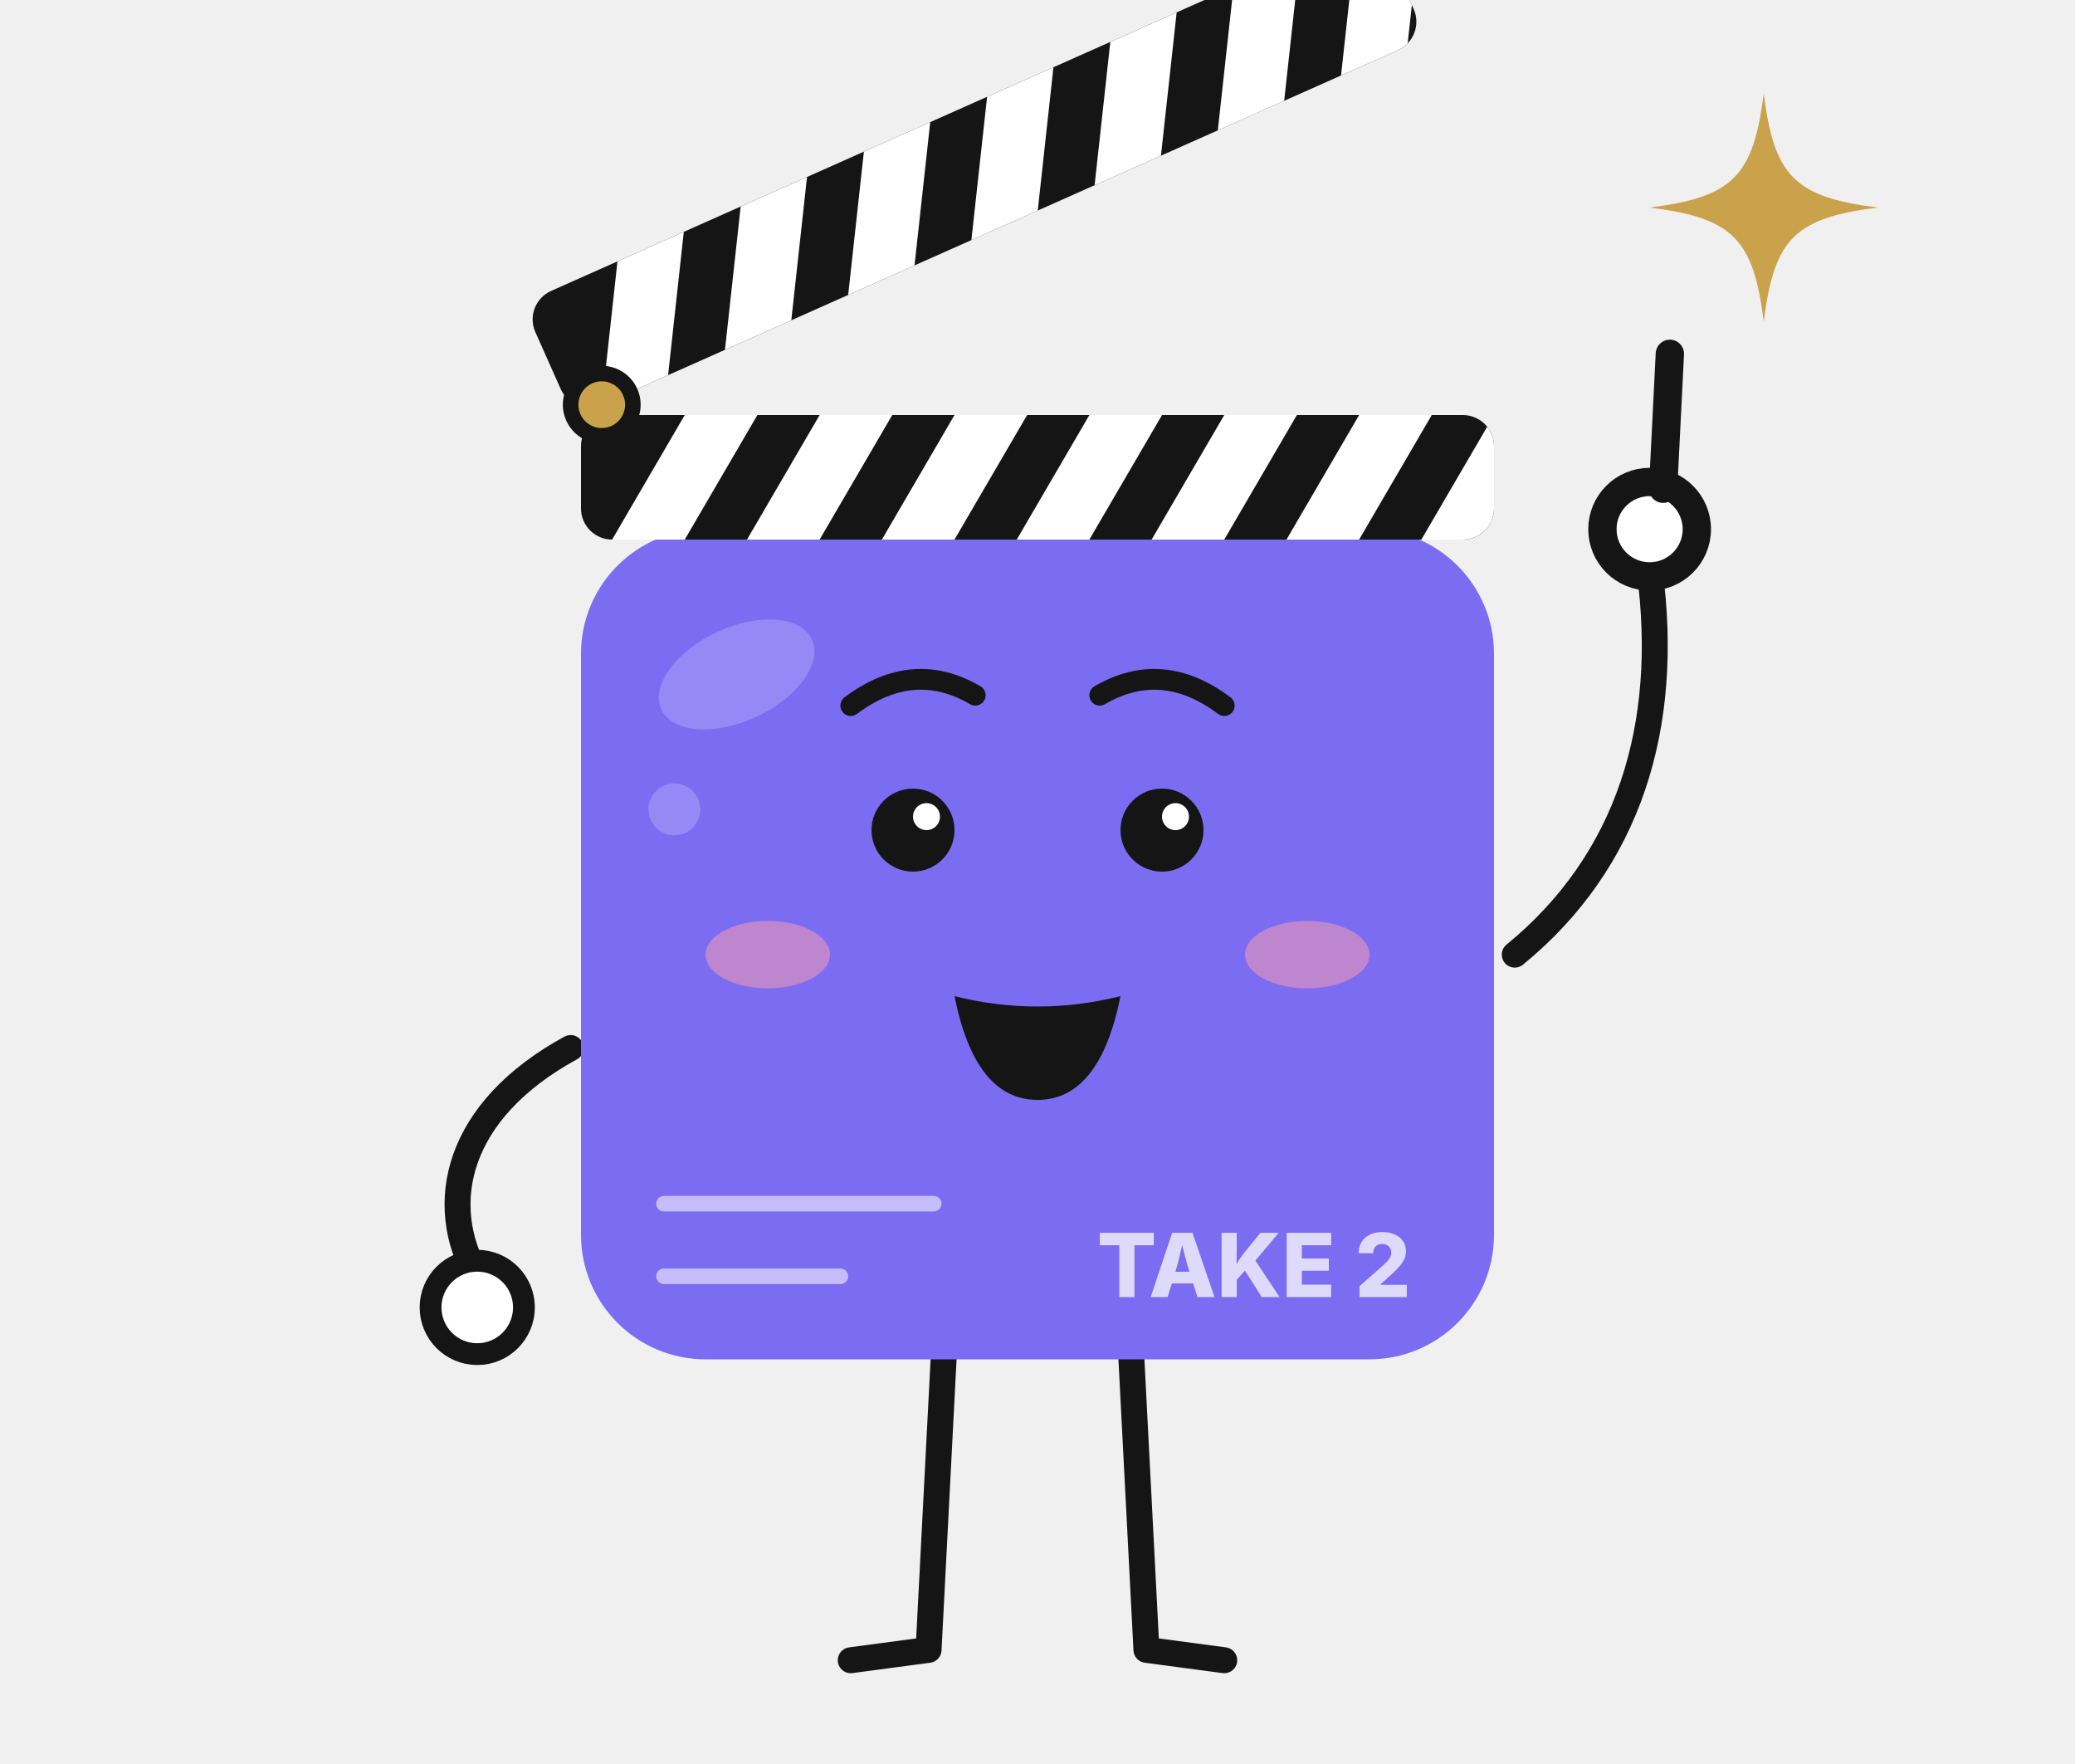
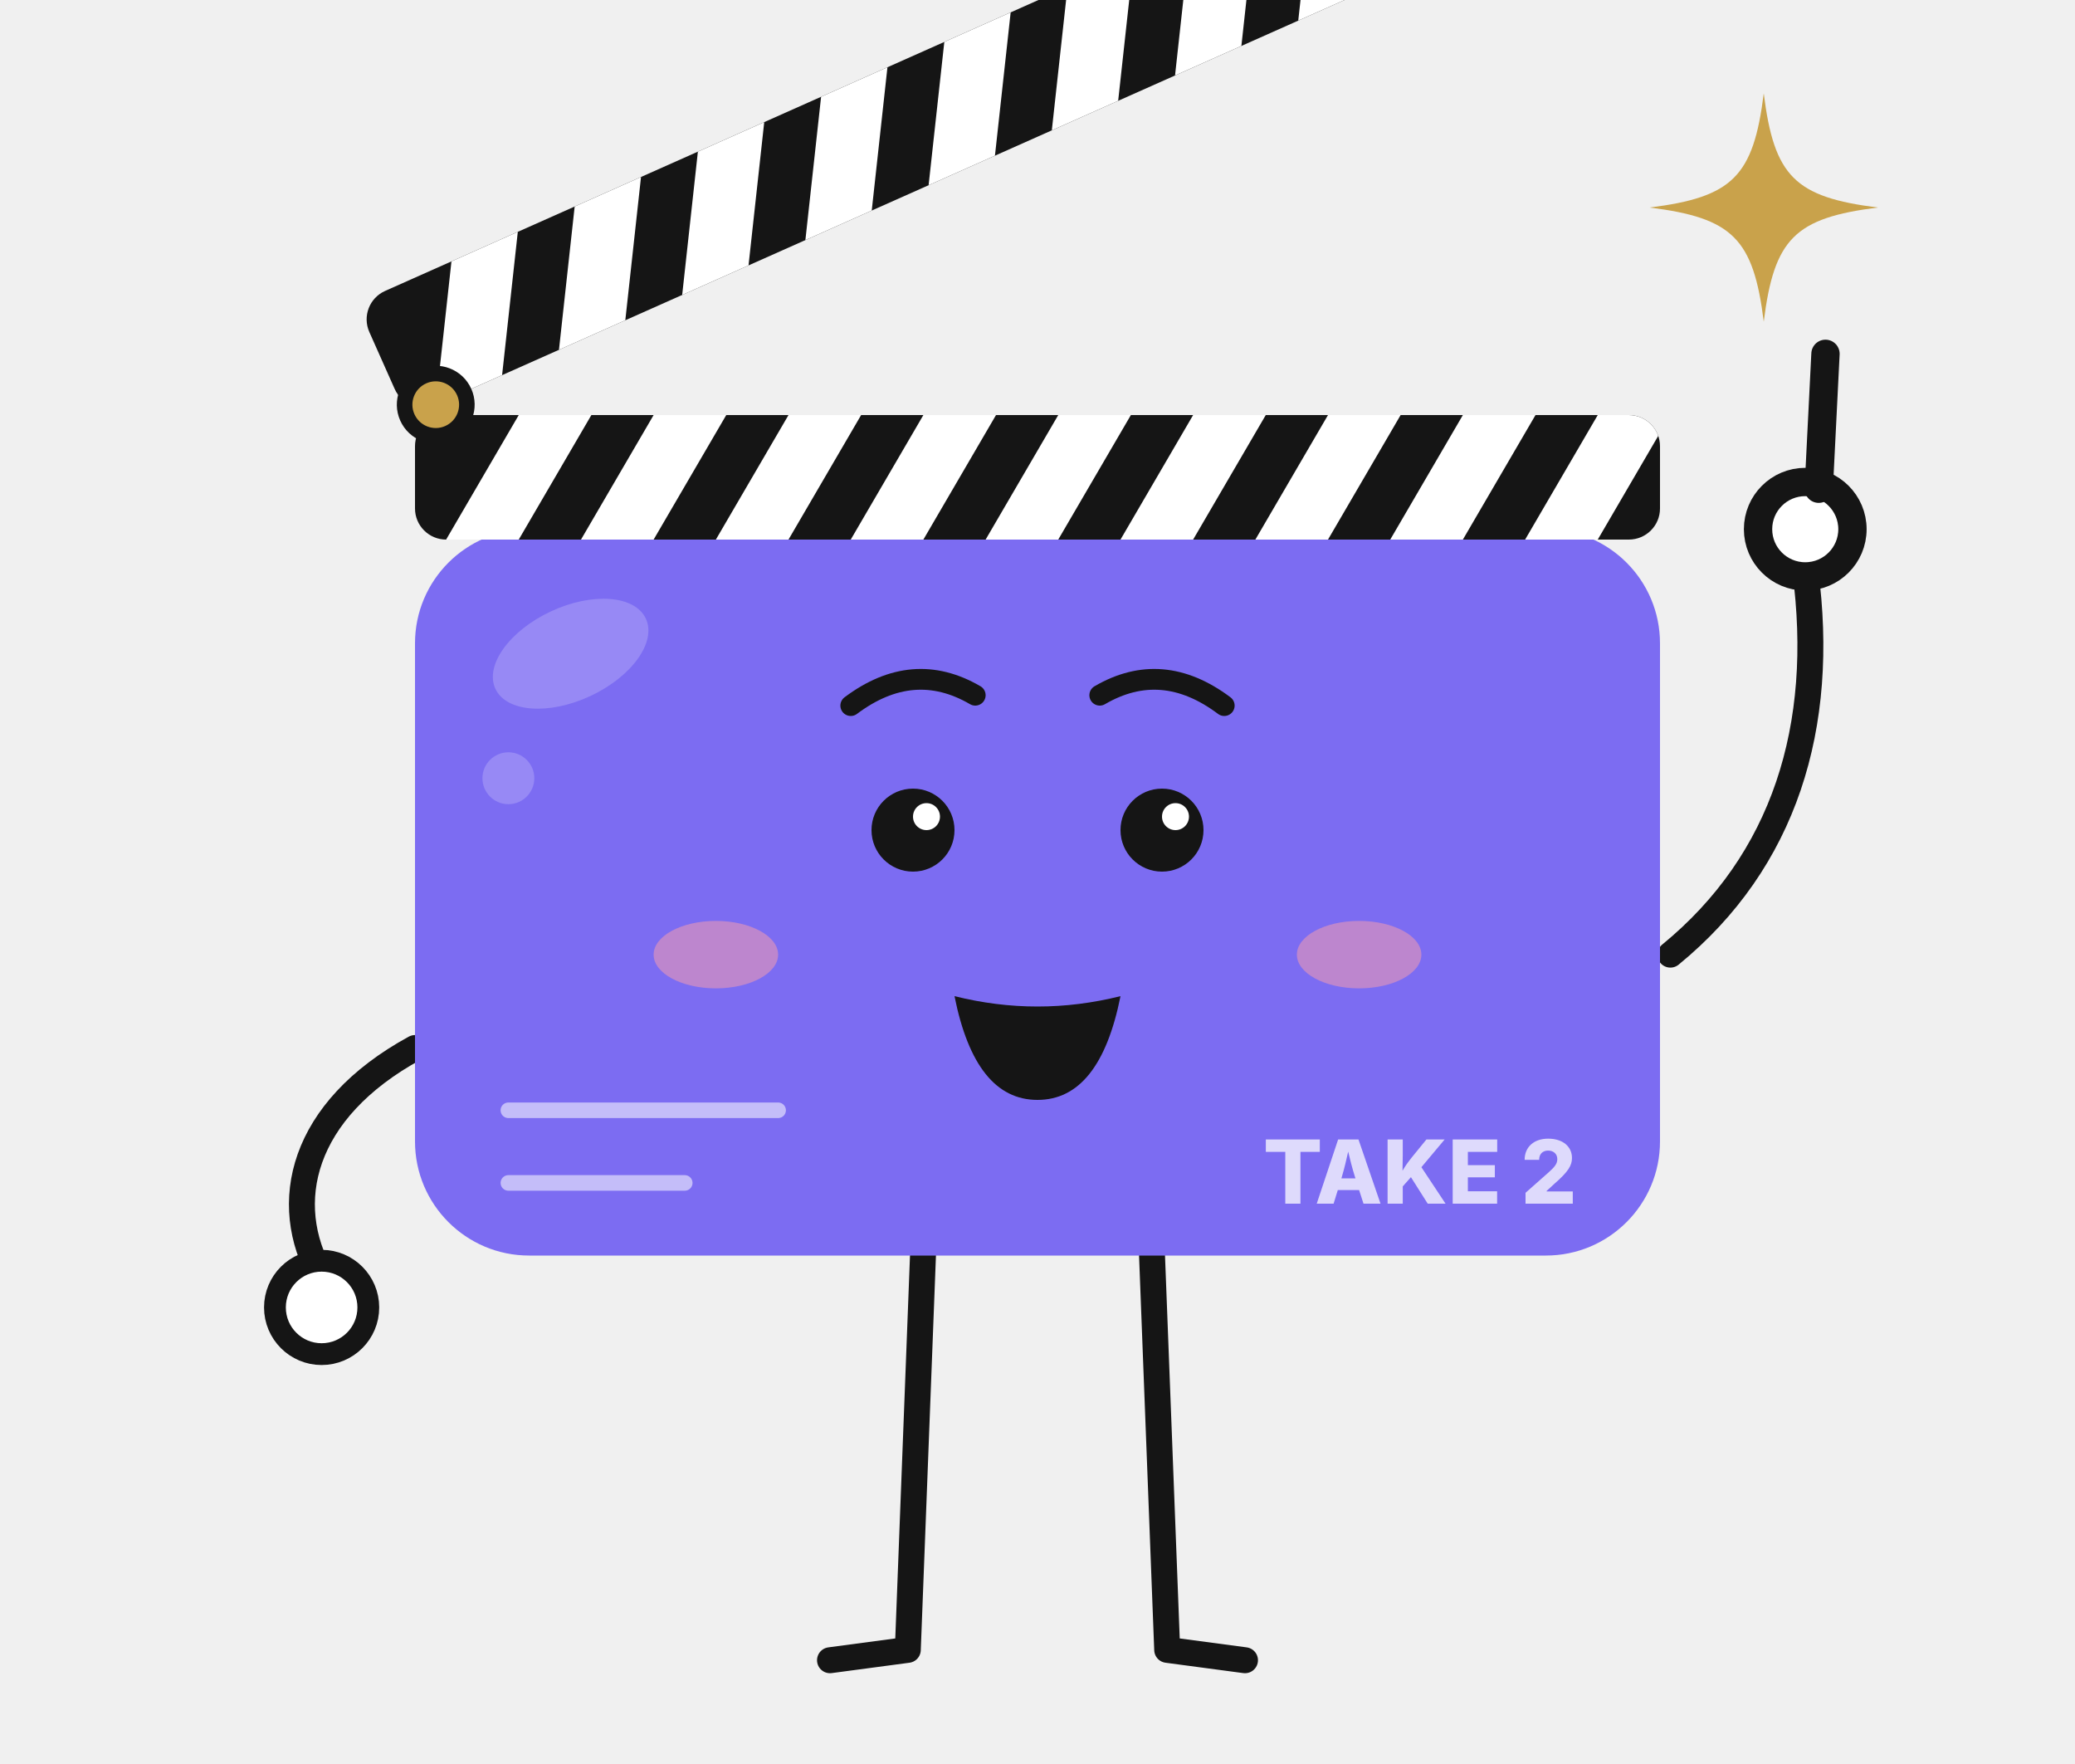
<svg xmlns="http://www.w3.org/2000/svg" viewBox="0 30 400 340">
-   <path d="M182 290 L179 348 L164 350 M218 290 L221 348 L236 350" fill="none" stroke="#151515" stroke-width="5" stroke-linecap="round" stroke-linejoin="round" />
-   <path d="M110 232 C88 244 84 262 92 276 M292 214 C314 196 322 170 318 140" fill="none" stroke="#151515" stroke-width="5" stroke-linecap="round" stroke-linejoin="round" />
-   <circle cx="92" cy="282" r="9" fill="#fff" stroke="#151515" stroke-width="4.2" />
-   <g transform="translate(318 132) scale(1.3)">
-     <circle r="7" fill="#fff" stroke="#151515" stroke-width="4.2" />
-     <path d="M2 -6 L3 -26" fill="none" stroke="#151515" stroke-width="4.2" stroke-linecap="round" stroke-linejoin="round" />
+   <path d="M178 270 L175 348 L160 350 M222 270 L225 348 L240 350" fill="none" stroke="#151515" stroke-width="5" stroke-linecap="round" stroke-linejoin="round" />
+   <clipPath id="lh">
+     <rect x="-100" y="0" width="300" height="400" />
+   </clipPath>
+   <clipPath id="rh">
+     <rect x="200" y="0" width="300" height="400" />
+   </clipPath>
+   <g clip-path="url(#lh)">
+     <g transform="translate(-30 0)">
+       <path d="M110 232 C88 244 84 262 92 276 M292 214 C314 196 322 170 318 140" fill="none" stroke="#151515" stroke-width="5" stroke-linecap="round" stroke-linejoin="round" />
+       <circle cx="92" cy="282" r="9" fill="#fff" stroke="#151515" stroke-width="4.2" />
+       <g transform="translate(318 132) scale(1.3)">
+         <circle r="7" fill="#fff" stroke="#151515" stroke-width="4.2" />
+         <path d="M2 -6 L3 -26" fill="none" stroke="#151515" stroke-width="4.2" stroke-linecap="round" stroke-linejoin="round" />
+       </g>
+     </g>
  </g>
-   <rect x="112" y="132" width="176" height="160" rx="24" fill="#7C6CF2" />
+   <g clip-path="url(#rh)">
+     <g transform="translate(30 0)">
+       <path d="M110 232 C88 244 84 262 92 276 M292 214 C314 196 322 170 318 140" fill="none" stroke="#151515" stroke-width="5" stroke-linecap="round" stroke-linejoin="round" />
+       <circle cx="92" cy="282" r="9" fill="#fff" stroke="#151515" stroke-width="4.2" />
+       <g transform="translate(318 132) scale(1.3)">
+         <circle r="7" fill="#fff" stroke="#151515" stroke-width="4.2" />
+         <path d="M2 -6 L3 -26" fill="none" stroke="#151515" stroke-width="4.2" stroke-linecap="round" stroke-linejoin="round" />
+       </g>
+     </g>
+   </g>
+   <rect x="80" y="132" width="240" height="140" rx="22" fill="#7C6CF2" />
  <g fill="#A89DF7" opacity=".6">
-     <ellipse cx="142" cy="160" rx="16" ry="9" transform="rotate(-25 142 160)" />
-     <circle cx="130" cy="186" r="5" />
+     <ellipse cx="110" cy="156" rx="16" ry="9" transform="rotate(-25 110 156)" />
+     <circle cx="98" cy="180" r="5" />
  </g>
  <g stroke="#fff" stroke-width="3" stroke-linecap="round" opacity=".55">
-     <path d="M128 262 h52 M128 276 h34" />
+     <path d="M98 244 h52 M98 258 h34" />
  </g>
-   <text x="272" y="280" text-anchor="end" font-family="Inter, sans-serif" font-weight="800" font-size="17" fill="#fff" opacity=".75">TAKE 2</text>
-   <ellipse cx="148" cy="214" rx="12" ry="6.5" fill="#F29BB0" opacity=".55" />
-   <ellipse cx="252" cy="214" rx="12" ry="6.5" fill="#F29BB0" opacity=".55" />
+   <text x="304" y="262" text-anchor="end" font-family="Inter, sans-serif" font-weight="800" font-size="17" fill="#fff" opacity=".75">TAKE 2</text>
+   <ellipse cx="138" cy="214" rx="12" ry="6.5" fill="#F29BB0" opacity=".55" />
+   <ellipse cx="262" cy="214" rx="12" ry="6.5" fill="#F29BB0" opacity=".55" />
  <g transform="translate(0 4)">
    <circle cx="176" cy="186" r="8" fill="#151515" />
    <circle cx="224" cy="186" r="8" fill="#151515" />
    <circle cx="178.6" cy="183.4" r="2.6" fill="#fff" />
    <circle cx="226.6" cy="183.4" r="2.6" fill="#fff" />
    <path d="M164 162 q12 -9 24 -2 M212 160 q12 -7 24 2" fill="none" stroke="#151515" stroke-width="4" stroke-linecap="round" stroke-linejoin="round" />
    <path d="M184 218 q16 4 32 0 q-4 20 -16 20 q-12 0 -16 -20 Z" fill="#151515" />
  </g>
  <clipPath id="cb">
-     <rect x="112" y="110" width="176" height="24" rx="6" />
+     <rect x="80" y="110" width="240" height="24" rx="6" />
  </clipPath>
  <g clip-path="url(#cb)">
-     <rect x="112" y="110" width="176" height="24" fill="#151515" />
-     <path d="M118 134 l14 0 l14 -24 l-14 0 Z" fill="#fff" />
-     <path d="M144 134 l14 0 l14 -24 l-14 0 Z" fill="#fff" />
-     <path d="M170 134 l14 0 l14 -24 l-14 0 Z" fill="#fff" />
-     <path d="M196 134 l14 0 l14 -24 l-14 0 Z" fill="#fff" />
-     <path d="M222 134 l14 0 l14 -24 l-14 0 Z" fill="#fff" />
-     <path d="M248 134 l14 0 l14 -24 l-14 0 Z" fill="#fff" />
-     <path d="M274 134 l14 0 l14 -24 l-14 0 Z" fill="#fff" />
-     <path d="M300 134 l14 0 l14 -24 l-14 0 Z" fill="#fff" />
+     <rect x="80" y="110" width="240" height="24" fill="#151515" />
+     <path d="M86 134 l14 0 l14 -24 l-14 0 Z" fill="#fff" />
+     <path d="M112 134 l14 0 l14 -24 l-14 0 Z" fill="#fff" />
+     <path d="M138 134 l14 0 l14 -24 l-14 0 Z" fill="#fff" />
+     <path d="M164 134 l14 0 l14 -24 l-14 0 Z" fill="#fff" />
+     <path d="M190 134 l14 0 l14 -24 l-14 0 Z" fill="#fff" />
+     <path d="M216 134 l14 0 l14 -24 l-14 0 Z" fill="#fff" />
+     <path d="M242 134 l14 0 l14 -24 l-14 0 Z" fill="#fff" />
+     <path d="M268 134 l14 0 l14 -24 l-14 0 Z" fill="#fff" />
+     <path d="M294 134 l14 0 l14 -24 l-14 0 Z" fill="#fff" />
+     <path d="M320 134 l14 0 l14 -24 l-14 0 Z" fill="#fff" />
  </g>
-   <g transform="rotate(-24 116 108)">
+   <g transform="rotate(-24 84 108)">
    <clipPath id="ca">
-       <rect x="110" y="84" width="180" height="24" rx="6" />
+       <rect x="78" y="84" width="244" height="24" rx="6" />
    </clipPath>
    <g clip-path="url(#ca)">
-       <rect x="110" y="84" width="180" height="24" fill="#151515" />
-       <path d="M116 108 l14 0 l14 -24 l-14 0 Z" fill="#fff" />
-       <path d="M142 108 l14 0 l14 -24 l-14 0 Z" fill="#fff" />
-       <path d="M168 108 l14 0 l14 -24 l-14 0 Z" fill="#fff" />
-       <path d="M194 108 l14 0 l14 -24 l-14 0 Z" fill="#fff" />
-       <path d="M220 108 l14 0 l14 -24 l-14 0 Z" fill="#fff" />
-       <path d="M246 108 l14 0 l14 -24 l-14 0 Z" fill="#fff" />
-       <path d="M272 108 l14 0 l14 -24 l-14 0 Z" fill="#fff" />
-       <path d="M298 108 l14 0 l14 -24 l-14 0 Z" fill="#fff" />
+       <rect x="78" y="84" width="244" height="24" fill="#151515" />
+       <path d="M84 108 l14 0 l14 -24 l-14 0 Z" fill="#fff" />
+       <path d="M110 108 l14 0 l14 -24 l-14 0 Z" fill="#fff" />
+       <path d="M136 108 l14 0 l14 -24 l-14 0 Z" fill="#fff" />
+       <path d="M162 108 l14 0 l14 -24 l-14 0 Z" fill="#fff" />
+       <path d="M188 108 l14 0 l14 -24 l-14 0 Z" fill="#fff" />
+       <path d="M214 108 l14 0 l14 -24 l-14 0 Z" fill="#fff" />
+       <path d="M240 108 l14 0 l14 -24 l-14 0 Z" fill="#fff" />
+       <path d="M266 108 l14 0 l14 -24 l-14 0 Z" fill="#fff" />
+       <path d="M292 108 l14 0 l14 -24 l-14 0 Z" fill="#fff" />
+       <path d="M318 108 l14 0 l14 -24 l-14 0 Z" fill="#fff" />
    </g>
-     <circle cx="116" cy="108" r="6" fill="#C9A24B" stroke="#151515" stroke-width="3" />
+     <circle cx="84" cy="108" r="6" fill="#C9A24B" stroke="#151515" stroke-width="3" />
  </g>
  <path transform="translate(340 70) scale(1)" d="M0 -22 C2 -6 6 -2 22 0 C6 2 2 6 0 22 C-2 6 -6 2 -22 0 C-6 -2 -2 -6 0 -22 Z" fill="#C9A24B" />
</svg>
